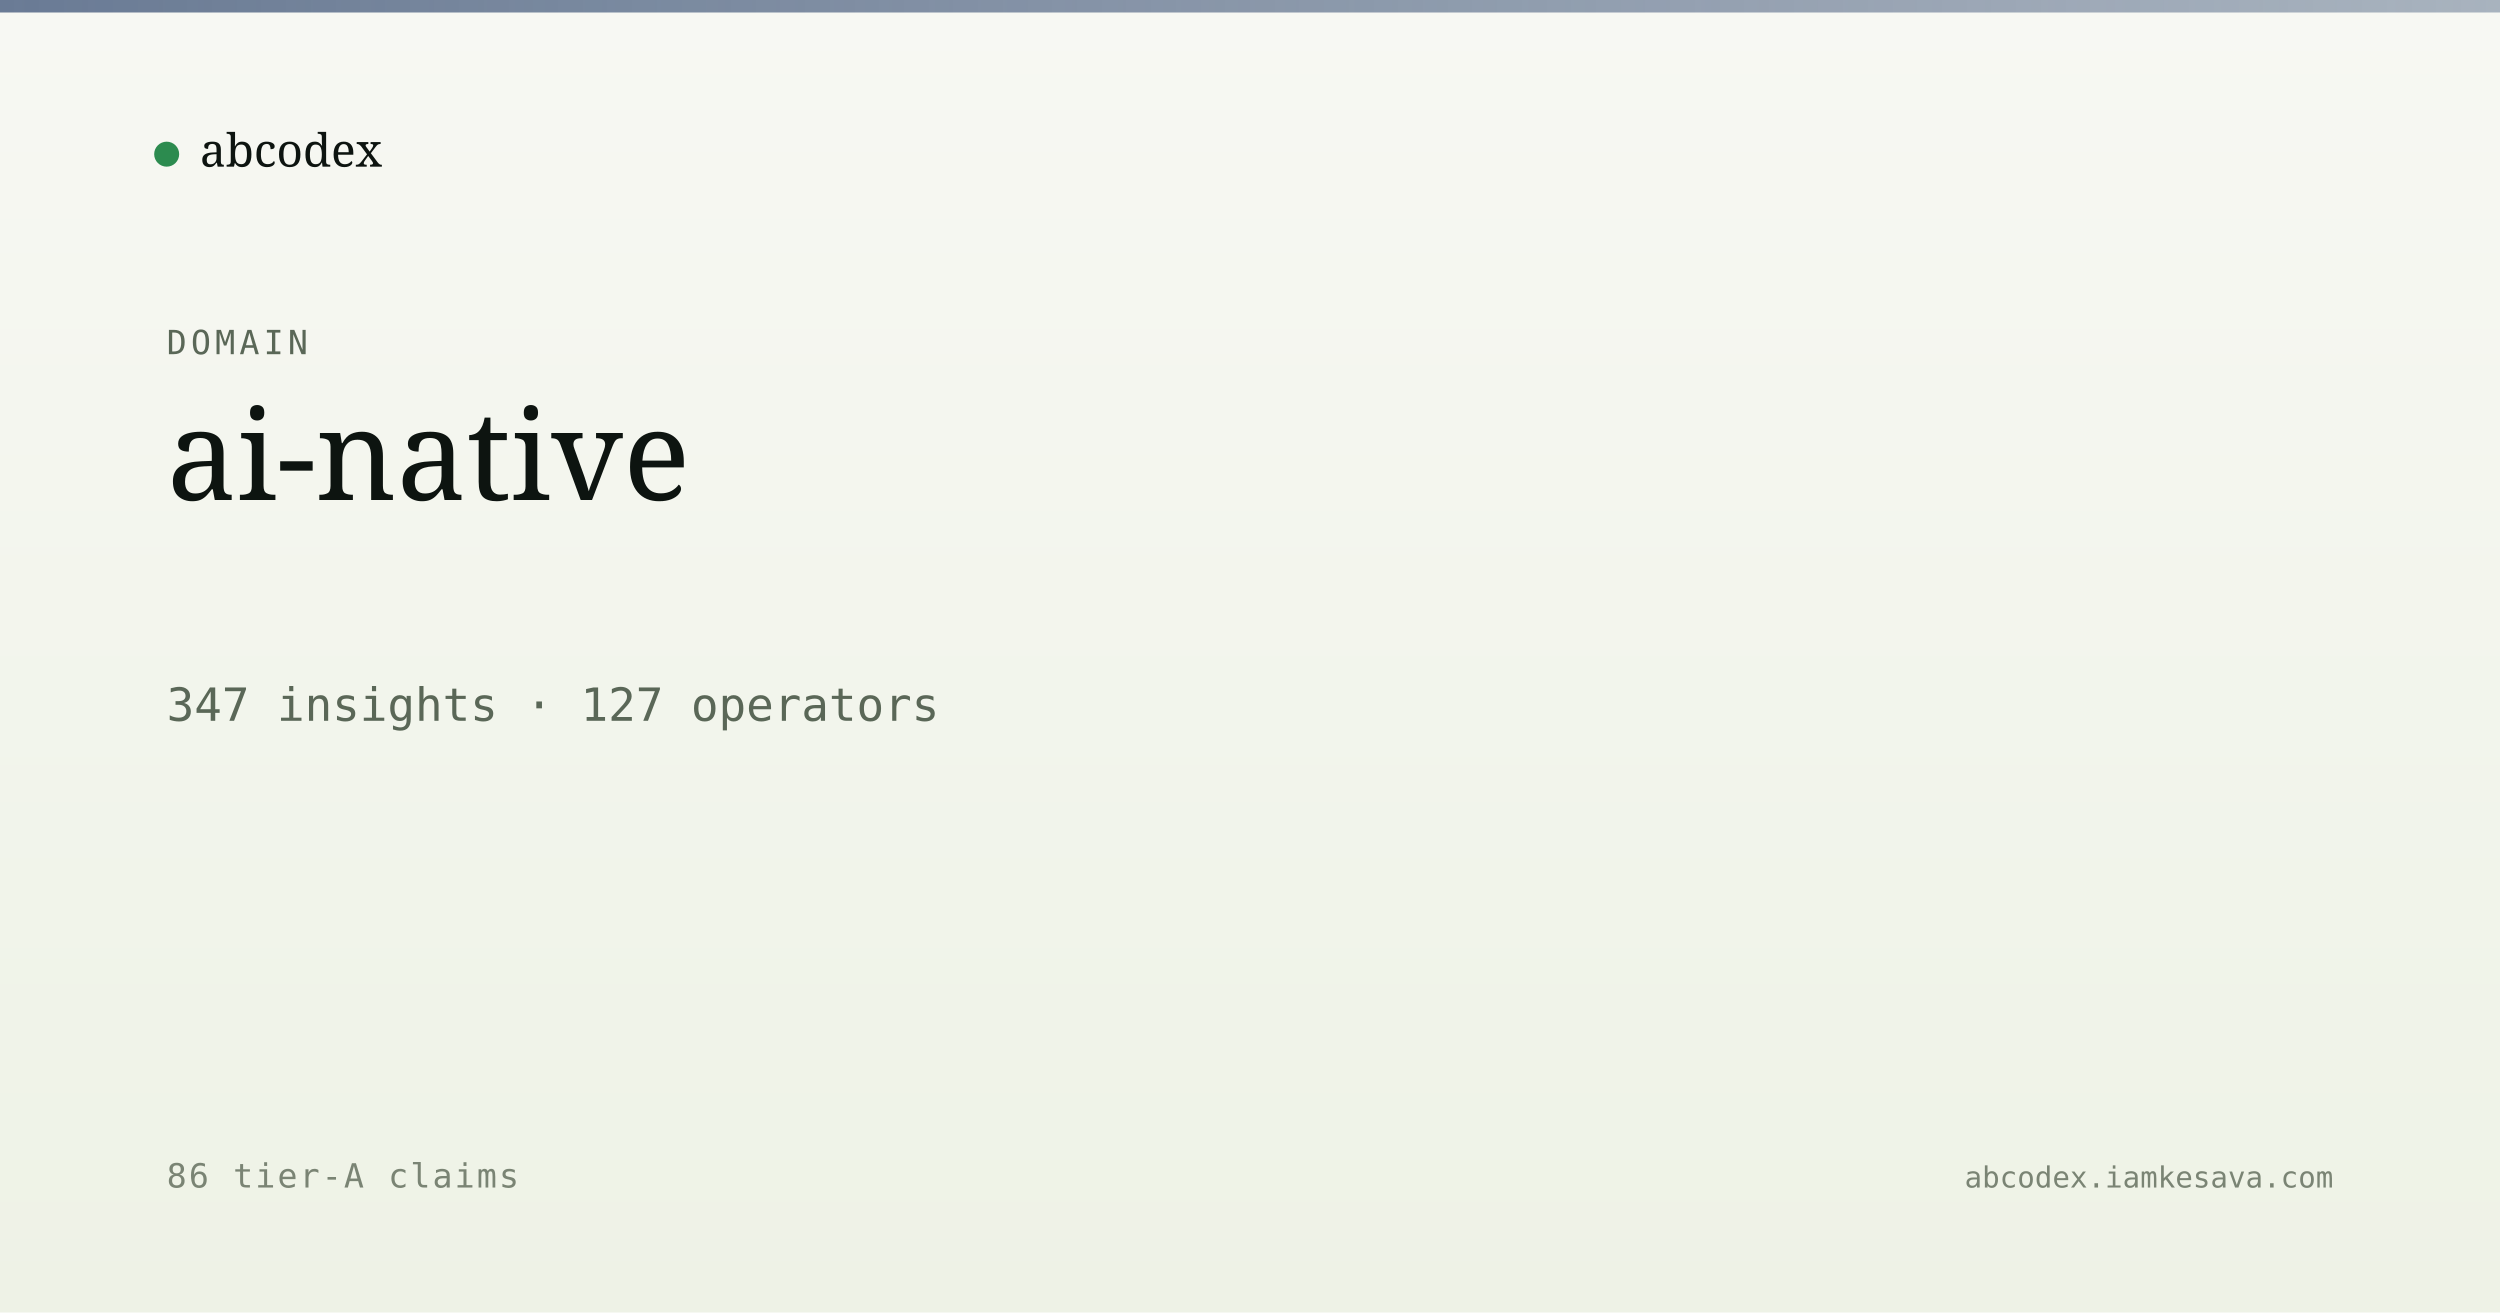
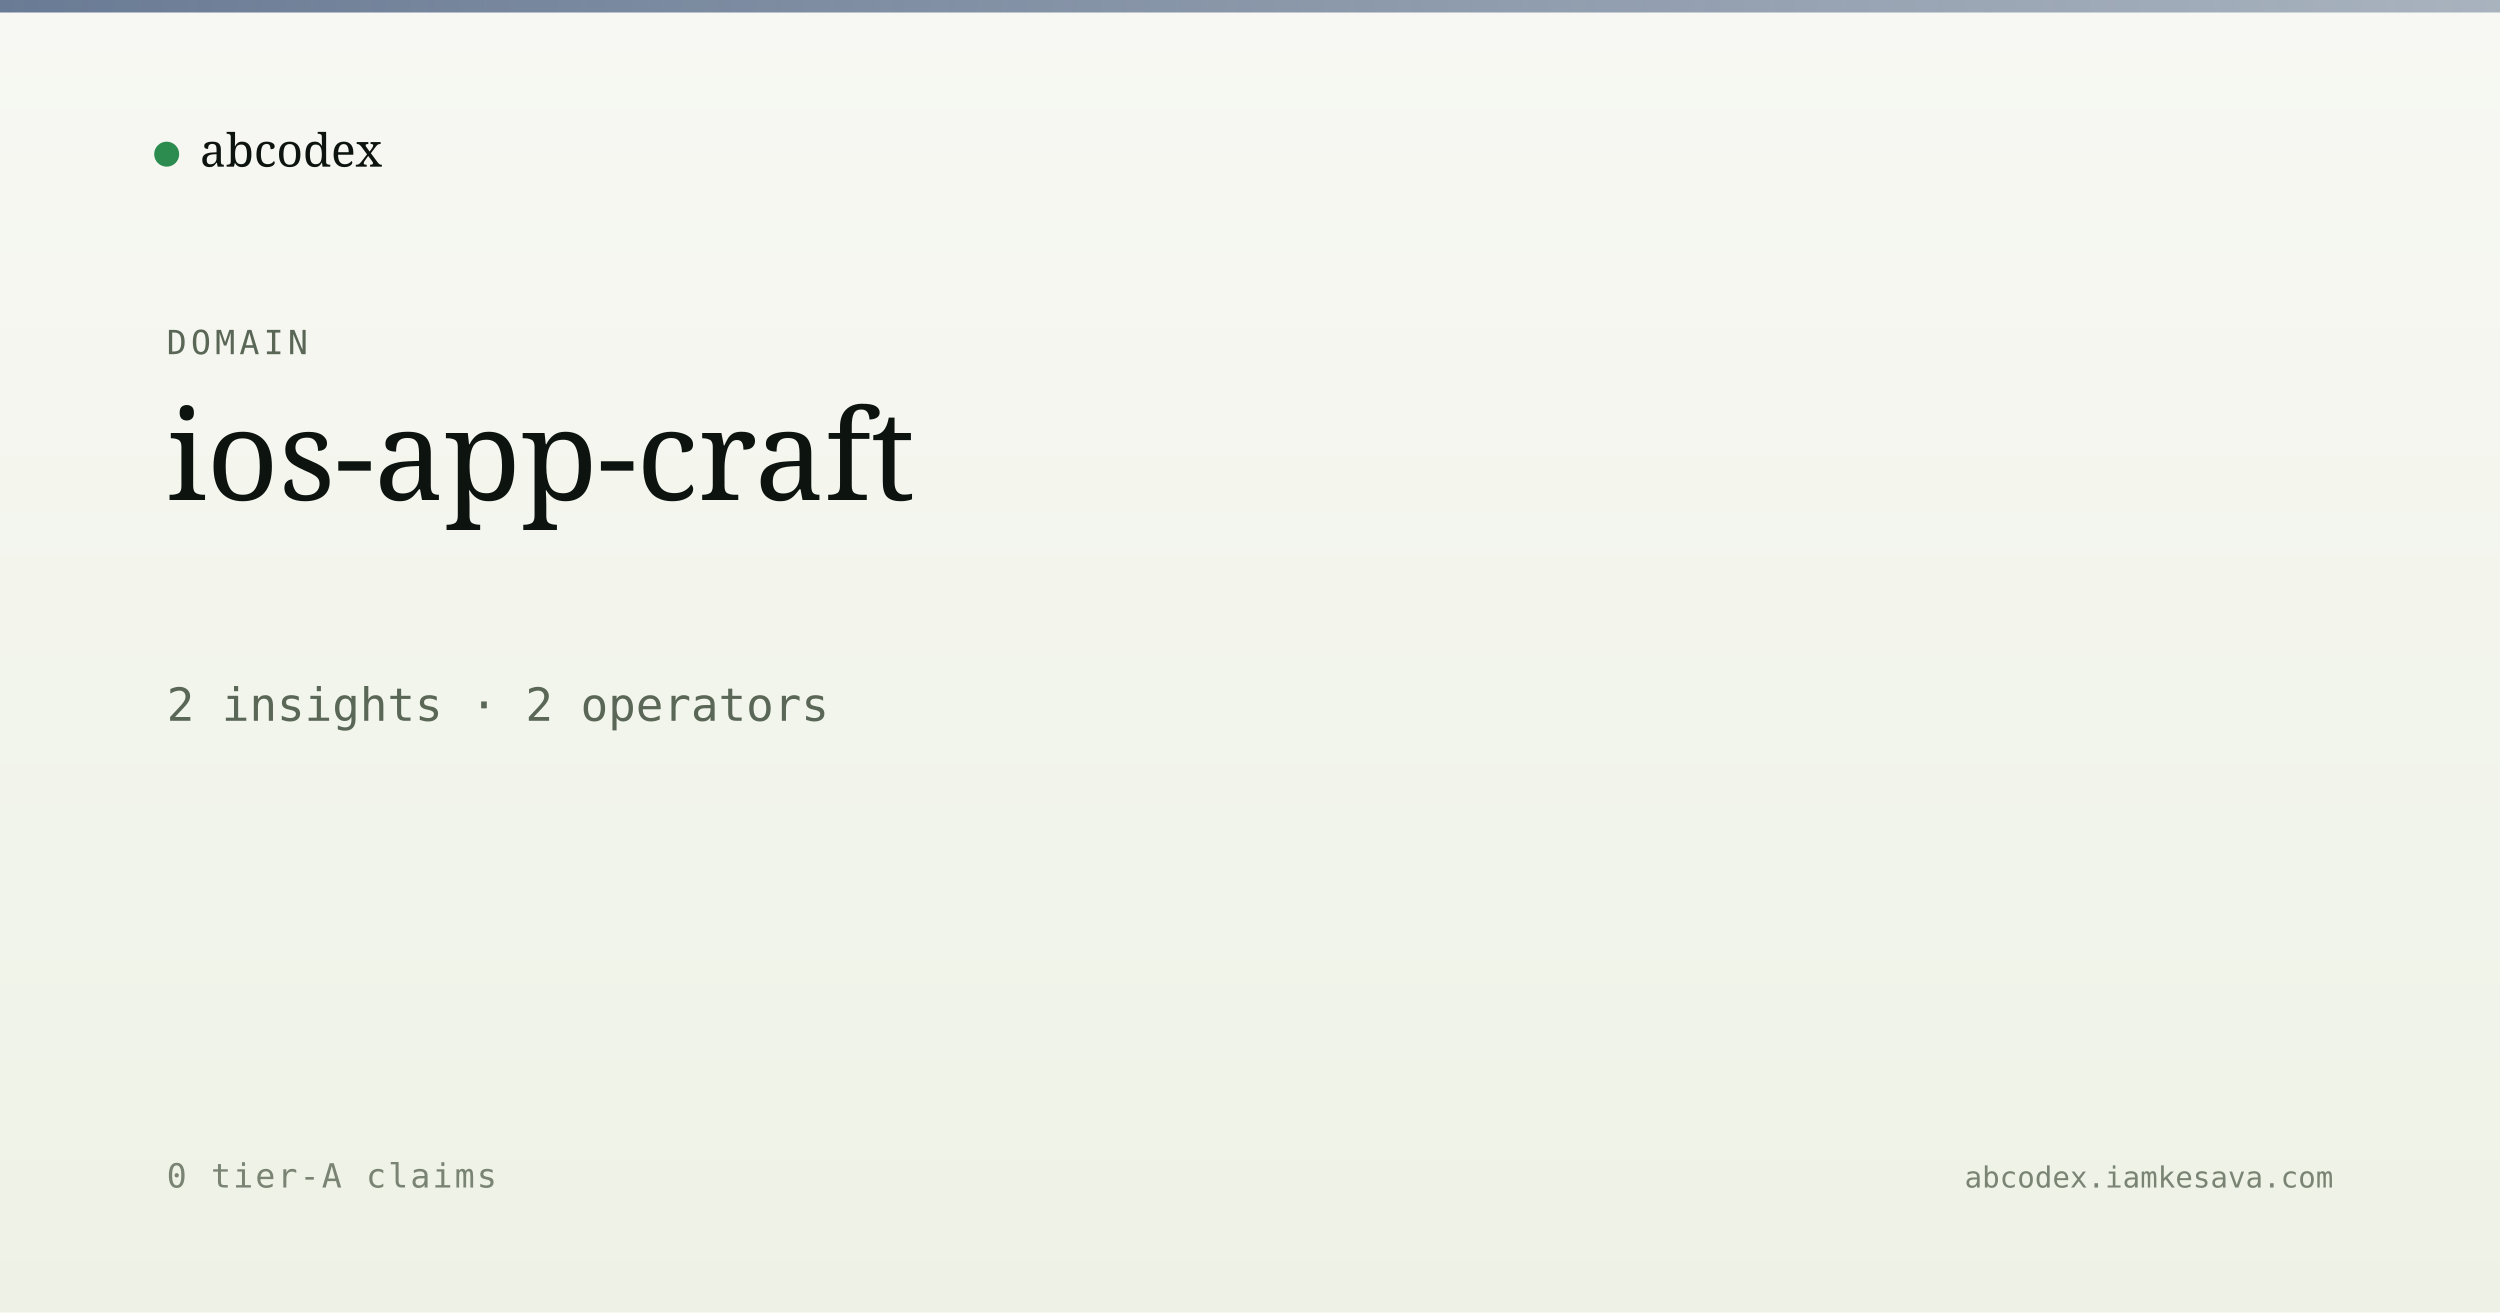
<svg xmlns="http://www.w3.org/2000/svg" viewBox="0 0 1200 630" width="1200" height="630">
  <defs>
    <linearGradient id="bg" x1="0" y1="0" x2="0" y2="1">
      <stop offset="0" stop-color="#f7f8f3" />
      <stop offset="1" stop-color="#eef2e6" />
    </linearGradient>
    <linearGradient id="band" x1="0" y1="0" x2="1" y2="0">
      <stop offset="0" stop-color="#5a6d8a" stop-opacity="0.9" />
      <stop offset="1" stop-color="#5a6d8a" stop-opacity="0.5" />
    </linearGradient>
  </defs>
  <rect width="1200" height="630" fill="url(#bg)" />
  <rect x="0" y="0" width="1200" height="6" fill="url(#band)" />
  <g transform="translate(80, 60)">
    <circle cx="0" cy="14" r="6" fill="#2c8b4f" />
    <text x="16" y="20" font-family="Newsreader, serif" font-size="22" fill="#0d1410">abcodex</text>
  </g>
  <text x="80" y="170" font-family="JetBrains Mono, monospace" font-size="16" fill="#5a6757" letter-spacing="2">DOMAIN</text>
-   <text x="80" y="240" font-family="Newsreader, serif" font-size="60" font-weight="500" fill="#0d1410">ai-native</text>
-   <text x="80" y="346" font-family="JetBrains Mono, monospace" font-size="22" fill="#5a6757">347 insights · 127 operators</text>
-   <text x="80" y="570" font-family="JetBrains Mono, monospace" font-size="16" fill="#7a8474" letter-spacing="1">86 tier-A claims</text>
+   <text x="80" y="240" font-family="Newsreader, serif" font-size="60" font-weight="500" fill="#0d1410">ios-app-craft</text>
+   <text x="80" y="346" font-family="JetBrains Mono, monospace" font-size="22" fill="#5a6757">2 insights · 2 operators</text>
+   <text x="80" y="570" font-family="JetBrains Mono, monospace" font-size="16" fill="#7a8474" letter-spacing="1">0 tier-A claims</text>
  <text x="1120" y="570" text-anchor="end" font-family="JetBrains Mono, monospace" font-size="14" fill="#7a8474">abcodex.iamkesava.com</text>
</svg>
